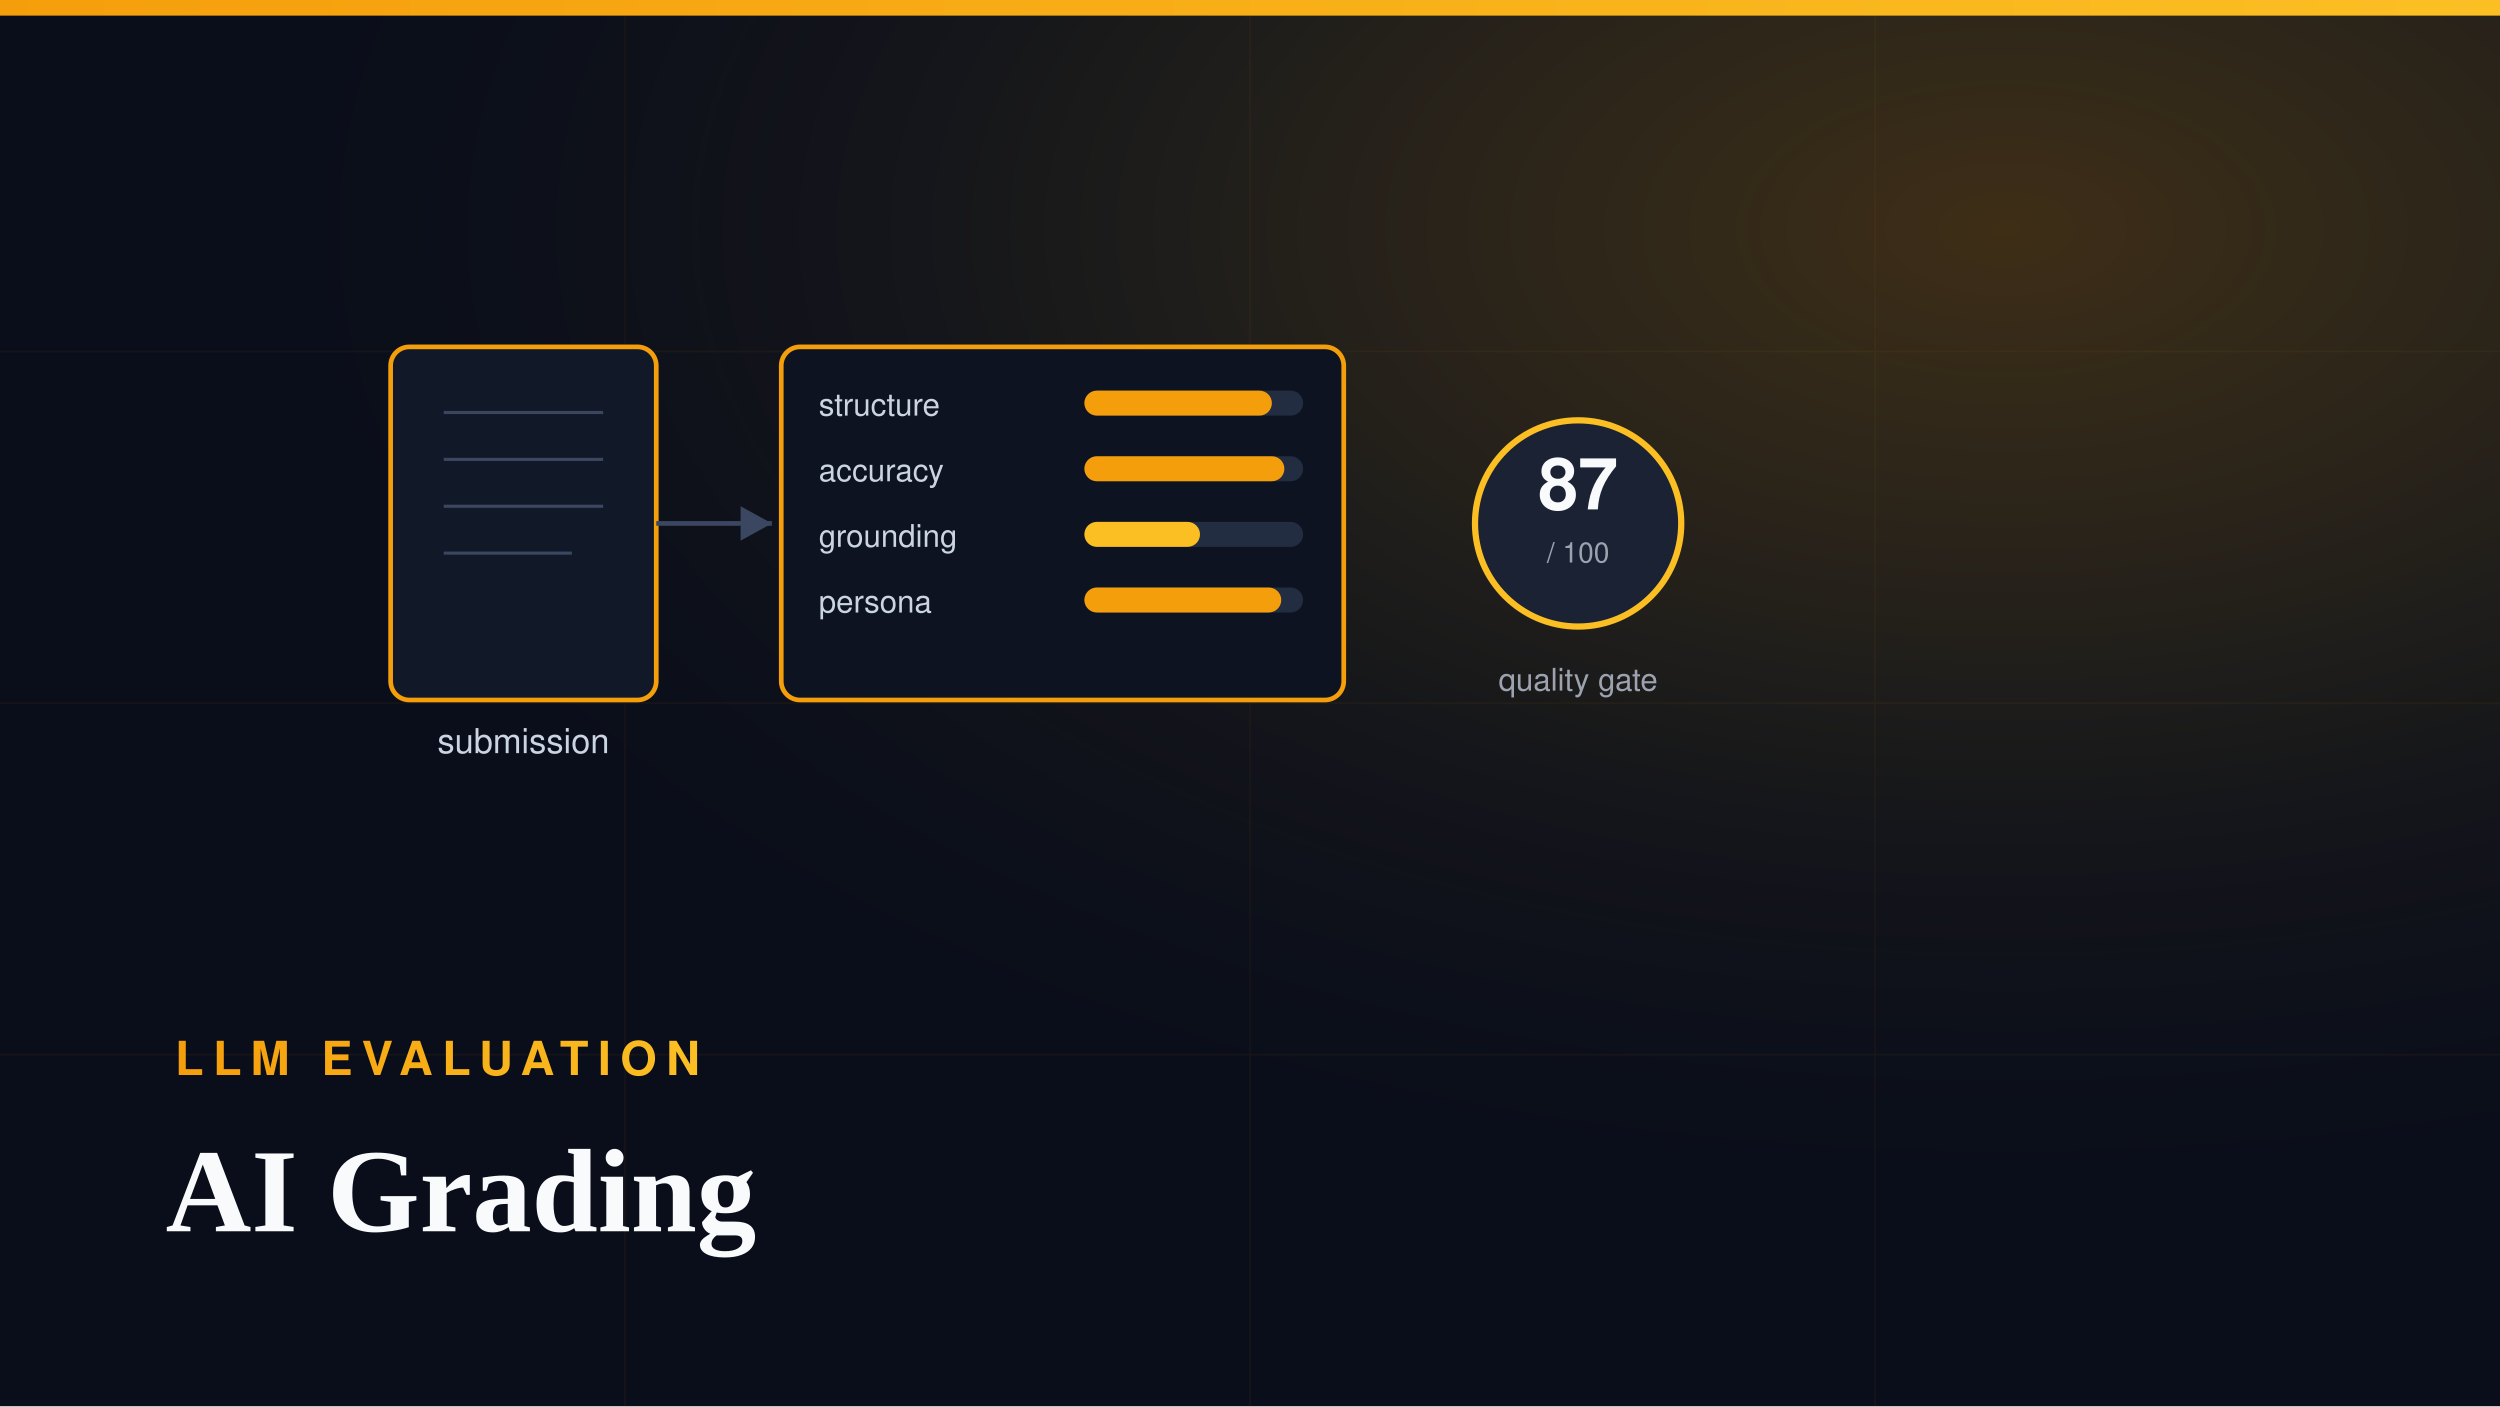
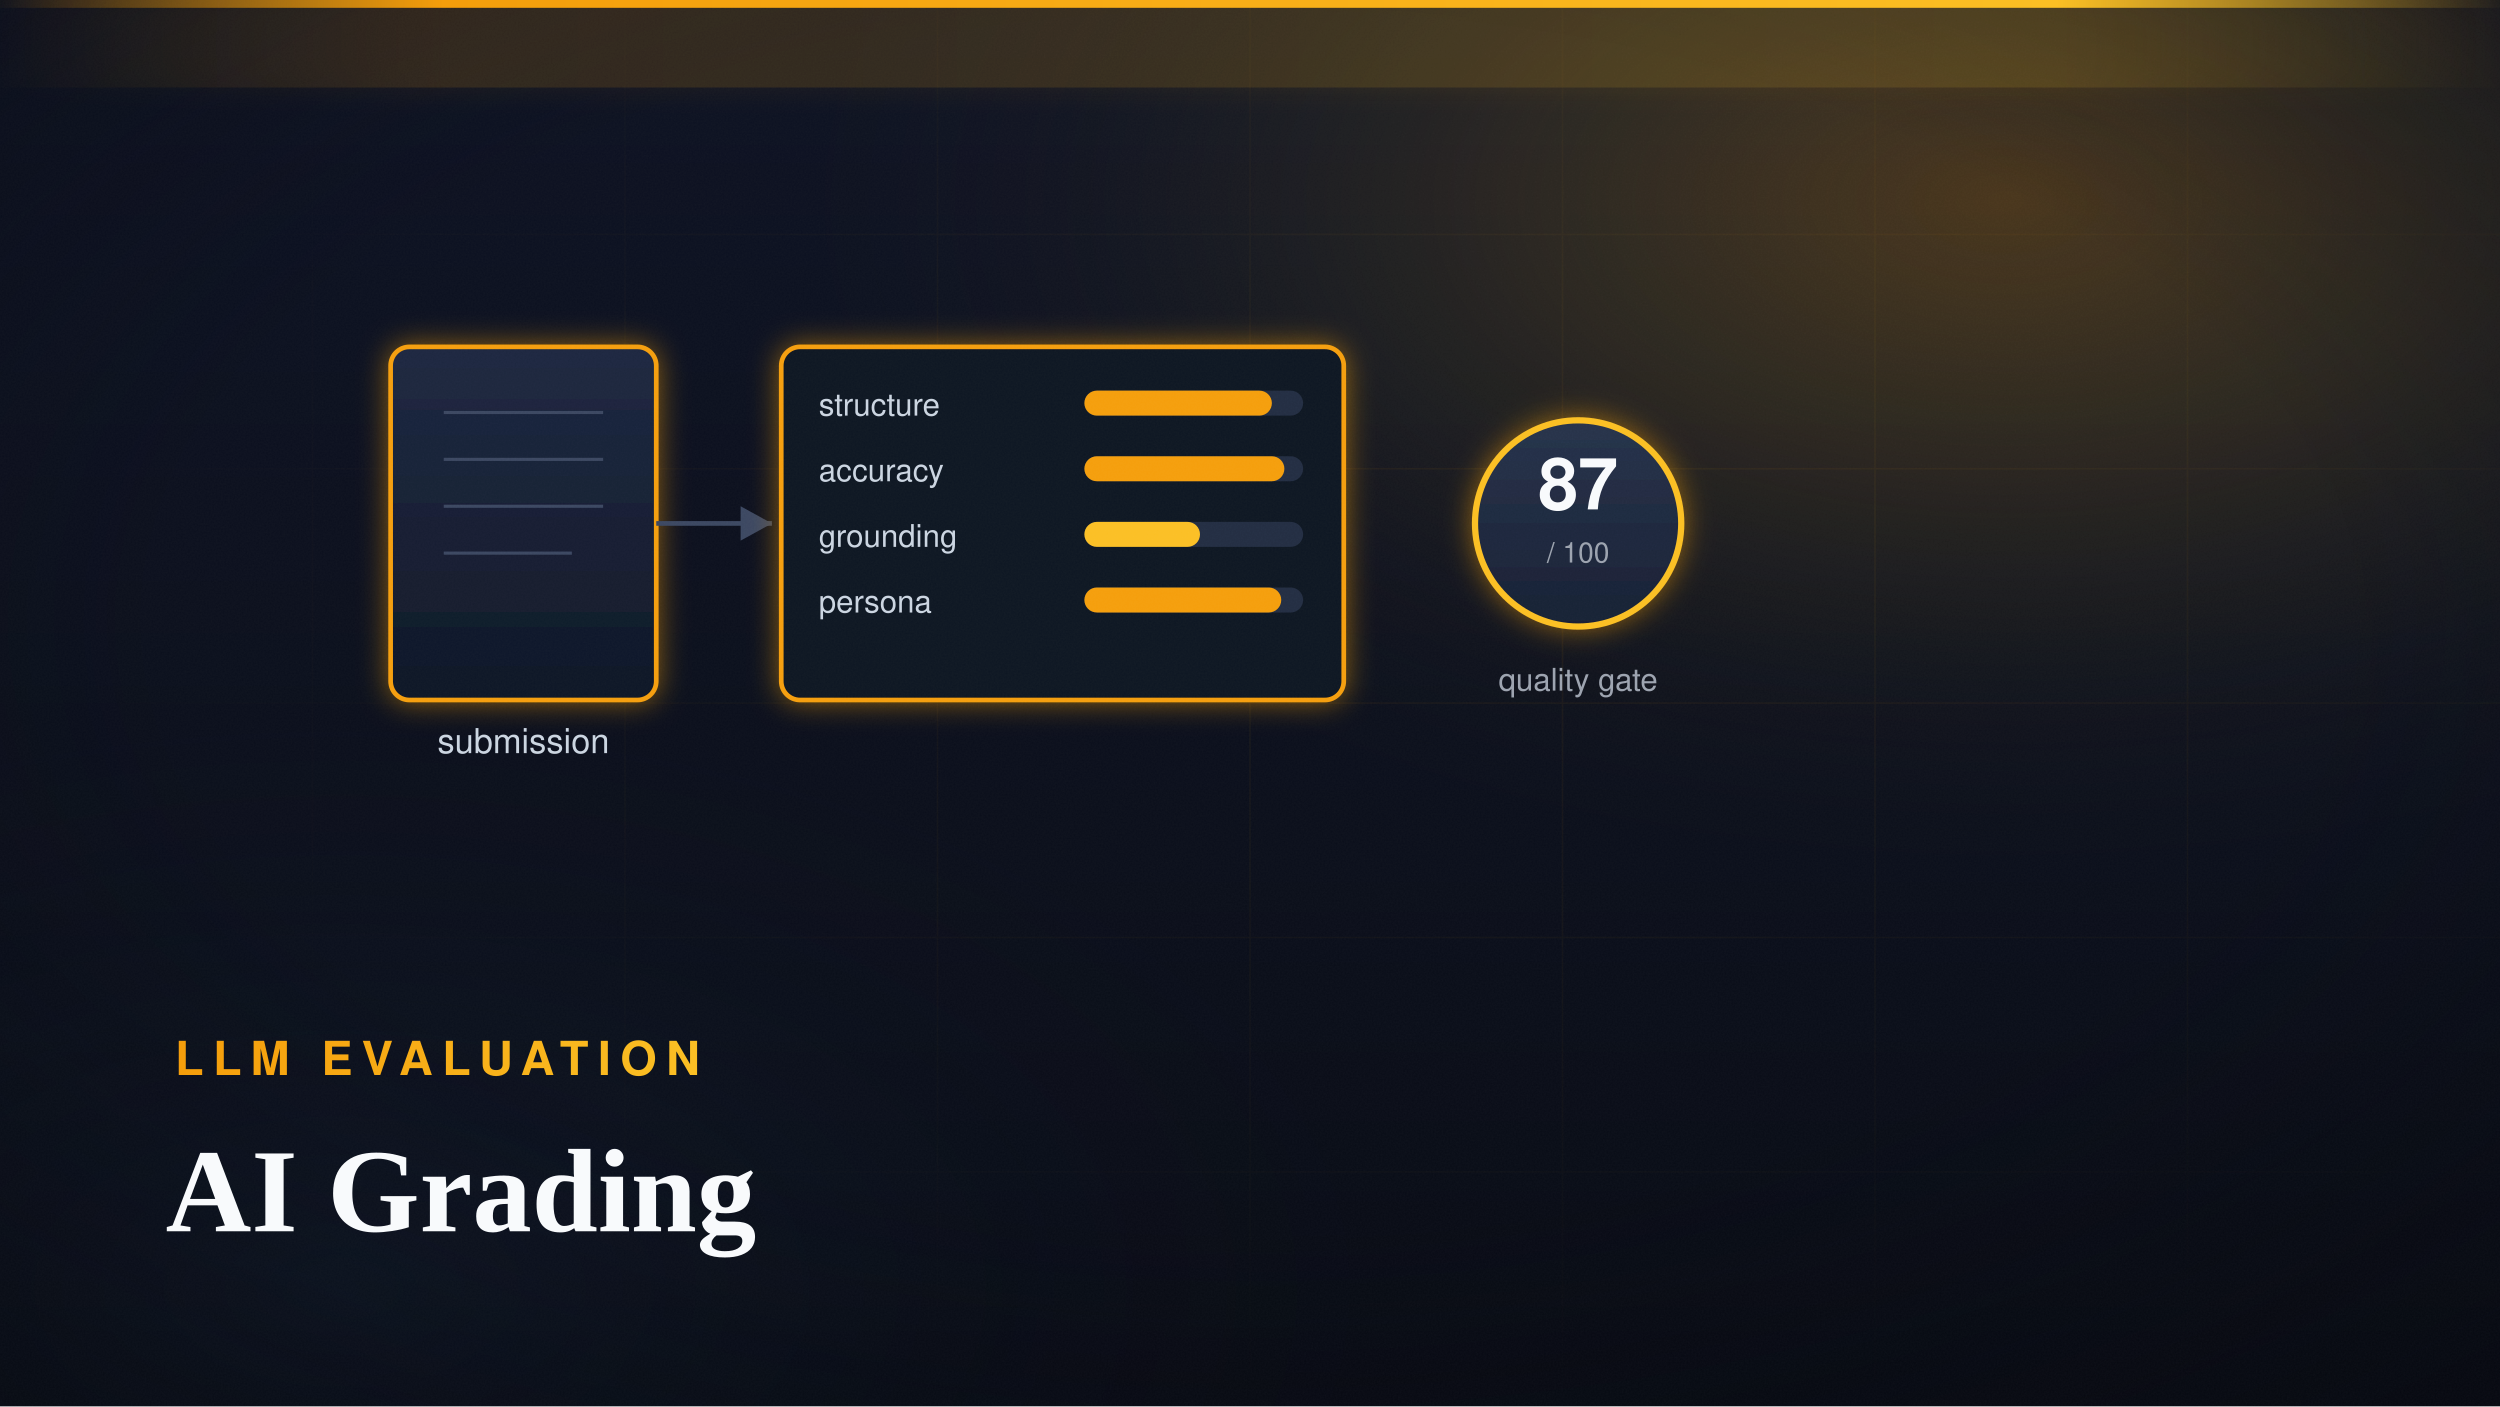
<svg xmlns="http://www.w3.org/2000/svg" viewBox="0 0 1600 900" width="1600" height="900" role="img" aria-label="AI Grading">
  <defs>
-     <radialGradient id="glow" cx="80%" cy="16%" r="72%">
-       <stop offset="0%" stop-color="#f59e0b" stop-opacity="0.22" />
-       <stop offset="55%" stop-color="#fbbf24" stop-opacity="0.06" />
-       <stop offset="100%" stop-color="#0a0e1a" stop-opacity="0" />
+     <linearGradient id="bg" x1="0" y1="0" x2="0" y2="1">
+       <stop offset="0%" stop-color="#0c1122" />
+       <stop offset="60%" stop-color="#0a0e1a" />
+       <stop offset="100%" stop-color="#070a13" />
+     </linearGradient>
+     <radialGradient id="bloom" cx="80%" cy="14%" r="70%">
+       <stop offset="0%" stop-color="#f59e0b" stop-opacity="0.26" />
+       <stop offset="34%" stop-color="#fbbf24" stop-opacity="0.09" />
+       <stop offset="72%" stop-color="#0a0e1a" stop-opacity="0" />
    </radialGradient>
+     <radialGradient id="coolbloom" cx="14%" cy="92%" r="62%">
+       <stop offset="0%" stop-color="#1e3a5f" stop-opacity="0.20" />
+       <stop offset="70%" stop-color="#0a0e1a" stop-opacity="0" />
+     </radialGradient>
+     <radialGradient id="vignette" cx="50%" cy="44%" r="78%">
+       <stop offset="55%" stop-color="#05070d" stop-opacity="0" />
+       <stop offset="100%" stop-color="#05070d" stop-opacity="0.55" />
+     </radialGradient>
+     <radialGradient id="gridmask" cx="64%" cy="40%" r="62%">
+       <stop offset="0%" stop-color="#fff" stop-opacity="0.9" />
+       <stop offset="100%" stop-color="#fff" stop-opacity="0" />
+     </radialGradient>
+     <mask id="gmask">
+       <rect width="1600" height="900" fill="url(#gridmask)" />
+     </mask>
    <linearGradient id="amber" x1="0" y1="0" x2="1" y2="0">
      <stop offset="0%" stop-color="#f59e0b" />
      <stop offset="100%" stop-color="#fbbf24" />
    </linearGradient>
+     <linearGradient id="barfade" x1="0" y1="0" x2="1" y2="0">
+       <stop offset="0%" stop-color="#f59e0b" stop-opacity="0" />
+       <stop offset="18%" stop-color="#f59e0b" stop-opacity="1" />
+       <stop offset="82%" stop-color="#fbbf24" stop-opacity="1" />
+       <stop offset="100%" stop-color="#fbbf24" stop-opacity="0" />
+     </linearGradient>
+     <linearGradient id="cardfill" x1="0" y1="0" x2="0" y2="1">
+       <stop offset="0%" stop-color="#1c2740" />
+       <stop offset="100%" stop-color="#0e1626" />
+     </linearGradient>
+     <linearGradient id="gatefill" x1="0" y1="0" x2="0" y2="1">
+       <stop offset="0%" stop-color="#26324a" />
+       <stop offset="100%" stop-color="#161f33" />
+     </linearGradient>
+     <filter id="glow" x="-90%" y="-90%" width="280%" height="280%">
+       <feDropShadow dx="0" dy="0" stdDeviation="9" flood-color="#f59e0b" flood-opacity="0.55" />
+     </filter>
+     <filter id="grain">
+       <feTurbulence type="fractalNoise" baseFrequency="0.9" numOctaves="2" stitchTiles="stitch" result="n" />
+       <feColorMatrix in="n" type="matrix" values="0 0 0 0 1  0 0 0 0 1  0 0 0 0 1  0 0 0 0.6 0" />
+     </filter>
  </defs>
-   <rect width="1600" height="900" fill="#0a0e1a" />
-   <rect width="1600" height="900" fill="url(#glow)" />
-   <g stroke="#f59e0b" stroke-opacity="0.05" stroke-width="1">
-     <path d="M0 225H1600M0 450H1600M0 675H1600M400 0V900M800 0V900M1200 0V900" />
+   <rect width="1600" height="900" fill="url(#bg)" />
+   <rect width="1600" height="900" fill="url(#coolbloom)" />
+   <rect width="1600" height="900" fill="url(#bloom)" />
+   <g mask="url(#gmask)" stroke="#f59e0b" stroke-opacity="0.07" stroke-width="1">
+     <path d="M0 150H1600M0 300H1600M0 450H1600M0 600H1600M0 750H1600M200 0V900M400 0V900M600 0V900M800 0V900M1000 0V900M1200 0V900M1400 0V900" />
  </g>
-   <rect width="1600" height="10" fill="url(#amber)" />
  <g font-family="ui-sans-serif,system-ui,Segoe UI,Helvetica,Arial,sans-serif">
-     <rect x="250" y="222" width="170" height="226" rx="12" fill="#111827" stroke="#f59e0b" stroke-width="3" />
+     <rect x="250" y="222" width="170" height="226" rx="12" fill="url(#cardfill)" stroke="#f59e0b" stroke-width="3" filter="url(#glow)" />
    <g stroke="#3b4761" stroke-width="2">
      <path d="M284 264 H386 M284 294 H386 M284 324 H386 M284 354 H366" />
    </g>
    <text x="335" y="482" text-anchor="middle" font-size="22" fill="#cbd5e1">submission</text>
    <path d="M420 335 H494" stroke="#3b4761" stroke-width="3" />
    <path d="M494 335 l-20 -11 v22z" fill="#3b4761" />
-     <rect x="500" y="222" width="360" height="226" rx="12" fill="#0d1320" stroke="#f59e0b" stroke-width="3" />
+     <rect x="500" y="222" width="360" height="226" rx="12" fill="#0d1320" stroke="#f59e0b" stroke-width="3" filter="url(#glow)" />
    <g font-size="20" fill="#cbd5e1">
      <text x="524" y="266">structure</text>
      <rect x="694" y="250" width="140" height="16" rx="8" fill="#222d42" />
      <rect x="694" y="250" width="120" height="16" rx="8" fill="#f59e0b" />
      <text x="524" y="308">accuracy</text>
      <rect x="694" y="292" width="140" height="16" rx="8" fill="#222d42" />
      <rect x="694" y="292" width="128" height="16" rx="8" fill="#f59e0b" />
      <text x="524" y="350">grounding</text>
      <rect x="694" y="334" width="140" height="16" rx="8" fill="#222d42" />
      <rect x="694" y="334" width="74" height="16" rx="8" fill="#fbbf24" />
      <text x="524" y="392">persona</text>
      <rect x="694" y="376" width="140" height="16" rx="8" fill="#222d42" />
      <rect x="694" y="376" width="126" height="16" rx="8" fill="#f59e0b" />
    </g>
-     <circle cx="1010" cy="335" r="66" fill="#1a2234" stroke="#fbbf24" stroke-width="4" />
+     <circle cx="1010" cy="335" r="66" fill="url(#gatefill)" stroke="#fbbf24" stroke-width="4" filter="url(#glow)" />
    <text x="1010" y="326" text-anchor="middle" font-size="46" font-weight="800" fill="#f8fafc">87</text>
    <text x="1010" y="360" text-anchor="middle" font-size="18" fill="#9ca3af">/ 100</text>
    <text x="1010" y="442" text-anchor="middle" font-size="20" fill="#9ca3af">quality gate</text>
  </g>
+   <rect width="1600" height="900" fill="url(#vignette)" />
+   <rect width="1600" height="900" filter="url(#grain)" opacity="0.05" />
+   <rect x="0" y="0" width="1600" height="56" fill="url(#barfade)" opacity="0.16" filter="url(#glow)" />
+   <rect width="1600" height="5" fill="url(#barfade)" />
  <text x="112" y="688" font-family="ui-sans-serif,system-ui,Segoe UI,Helvetica,Arial" font-size="30" letter-spacing="6" font-weight="700" fill="url(#amber)">LLM EVALUATION</text>
  <text x="106" y="788" font-family="Georgia,Times New Roman,serif" font-size="76" font-weight="700" fill="#f8fafc">AI Grading</text>
</svg>
